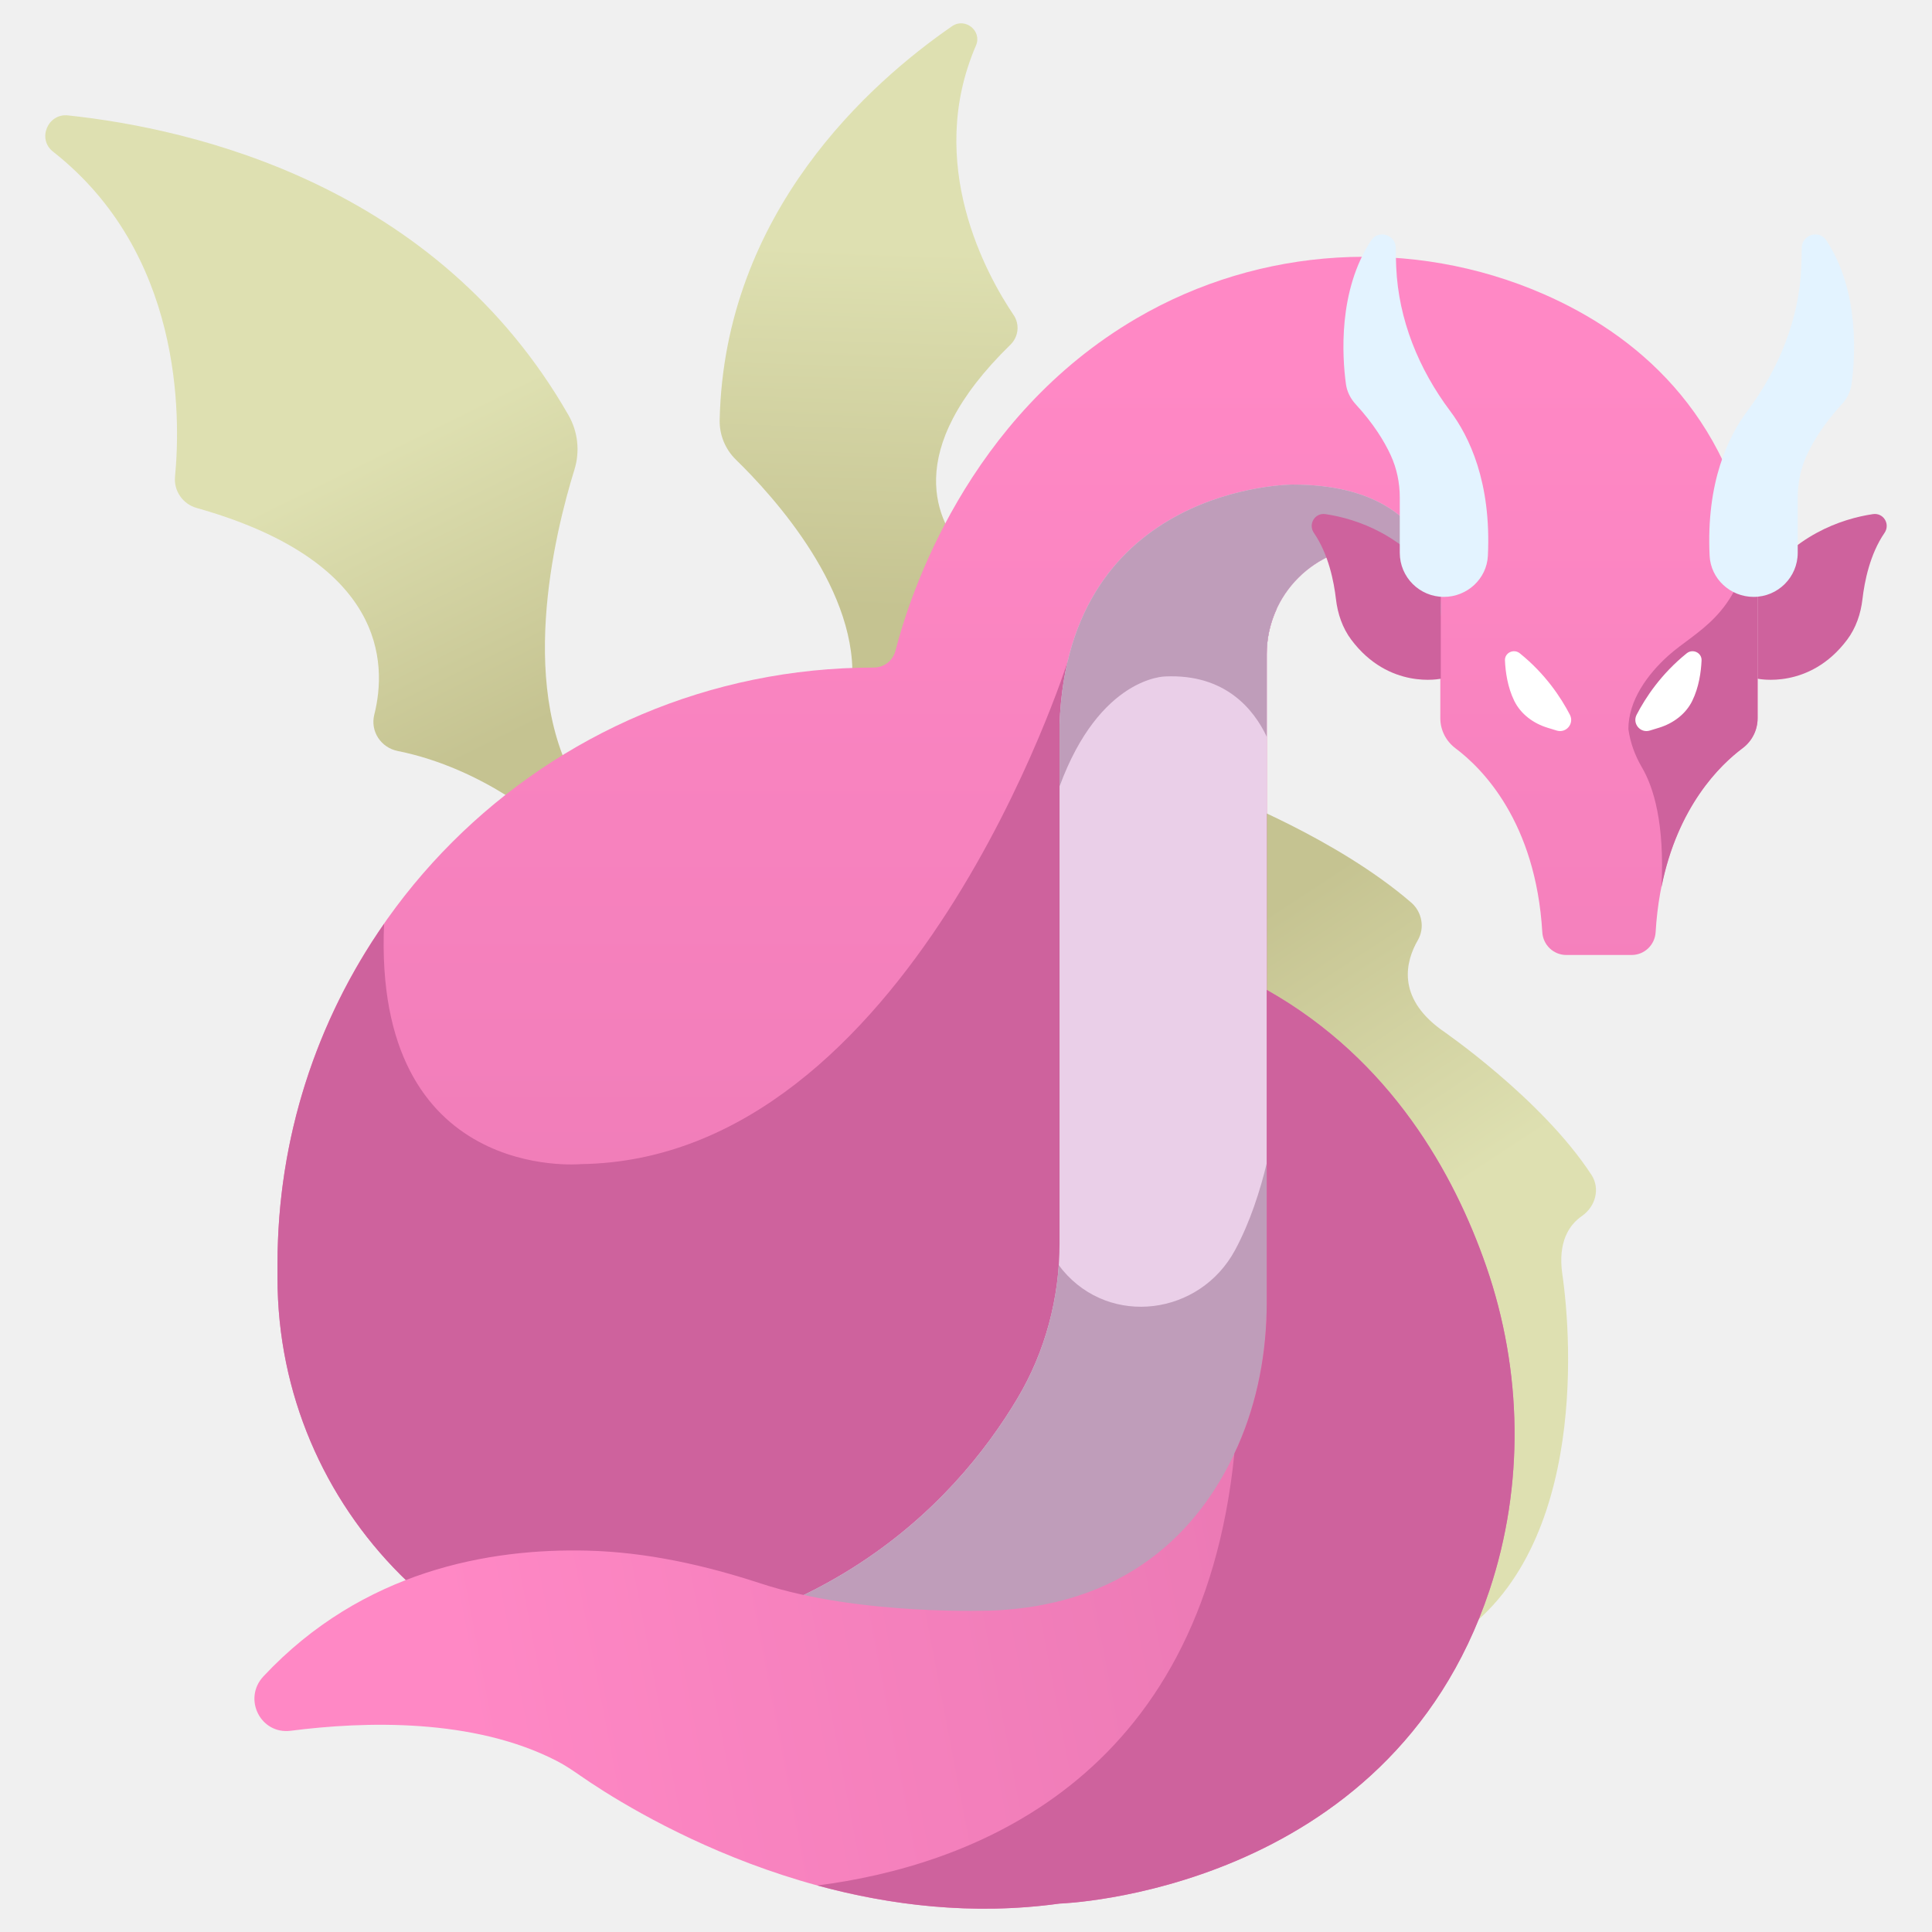
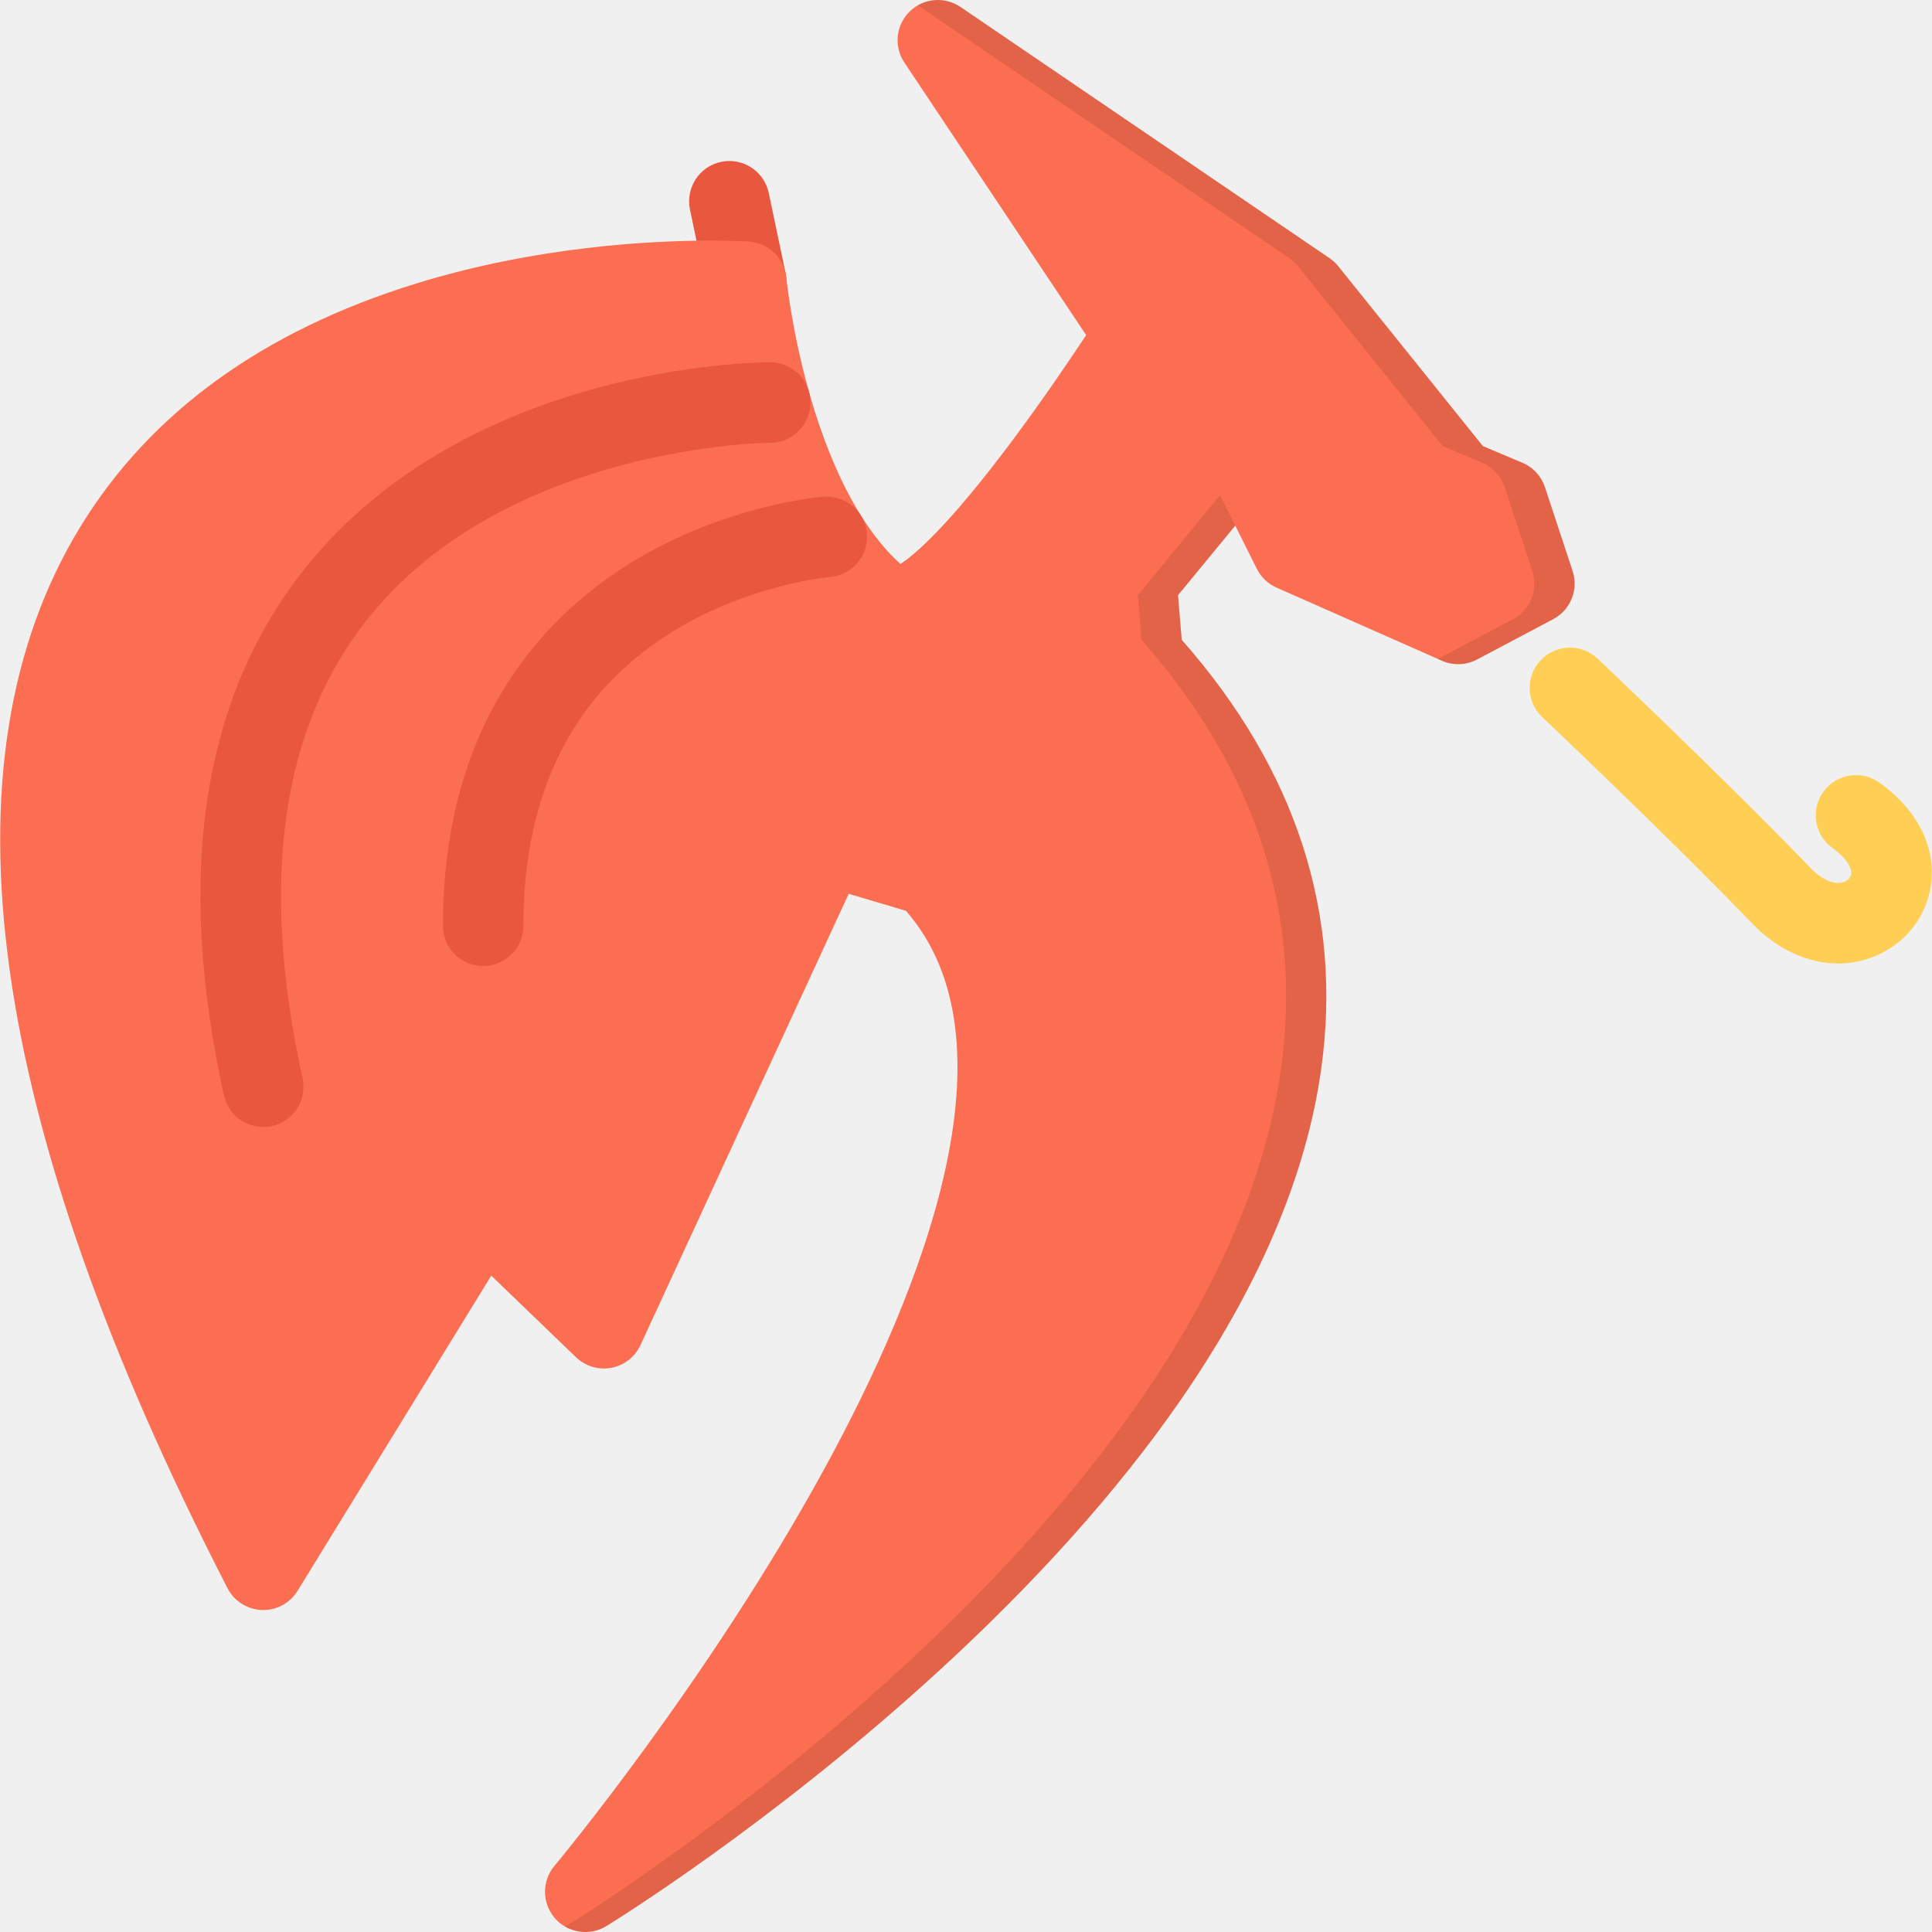
- <svg xmlns="http://www.w3.org/2000/svg" width="800px" height="800px" viewBox="0 0 512 512" enable-background="new 0 0 512 512" id="Monster" version="1.1" xml:space="preserve">
-   <linearGradient gradientUnits="userSpaceOnUse" id="SVGID_1_" x1="321.351" x2="370.084" y1="251.246" y2="325.507">
-     <stop offset="0" style="stop-color:#C5C391" />
-     <stop offset="1" style="stop-color:#DEE0B1" />
-   </linearGradient>
-   <path d="M324.544,210.734c0,0,29.704,11.401,49.443,28.459c2.853,2.466,3.648,6.681,1.763,9.947  c-3.202,5.546-5.714,14.987,6.078,23.667c0,0,26.646,18.179,39.916,38.533c2.387,3.66,1.078,8.42-2.512,10.908  c-3.383,2.346-6.451,6.857-5.188,15.519c2.526,17.323,6.662,77.23-32.217,98.522c0,0,36.908-107.184-55.479-167.452L324.544,210.734  z" fill="url(#SVGID_1_)" />
-   <linearGradient gradientUnits="userSpaceOnUse" id="SVGID_2_" x1="135.986" x2="98.856" y1="195.165" y2="120.13">
-     <stop offset="0" style="stop-color:#C5C391" />
-     <stop offset="1" style="stop-color:#DEE0B1" />
-   </linearGradient>
-   <path d="M17.997,30.581c33.351,3.539,97.708,18.406,132.653,79.434c2.511,4.385,3.077,9.625,1.579,14.451  c-5.216,16.806-15.774,59.729,2.387,86.268l-9.188,8.299c0,0-16.678-15.325-40.05-20.018c-4.446-0.893-7.293-5.23-6.186-9.628  c3.449-13.685,2.939-40.677-47.081-54.773c-3.652-1.029-6.089-4.5-5.728-8.277c1.56-16.302,1.937-59.257-32.356-86.173  C9.813,36.855,12.667,30.015,17.997,30.581z" fill="url(#SVGID_2_)" />
-   <linearGradient gradientUnits="userSpaceOnUse" id="SVGID_3_" x1="228.173" x2="231.267" y1="161.142" y2="65.995">
-     <stop offset="0" style="stop-color:#C5C391" />
-     <stop offset="1" style="stop-color:#DEE0B1" />
-   </linearGradient>
-   <path d="M252.324,6.935c-21.641,14.923-60.39,49.255-61.604,104.362c-0.087,3.959,1.485,7.779,4.323,10.542  c9.884,9.62,33.224,35.224,30.655,60.297l9.434,2.275c0,0,5.746-16.797,20.083-28.779c2.728-2.279,3.063-6.332,0.654-8.945  c-7.498-8.132-17.253-26.909,11.912-55.343c2.13-2.076,2.509-5.378,0.846-7.844c-7.178-10.641-23.519-40.079-9.982-71.451  C260.309,8.192,255.782,4.55,252.324,6.935z" fill="url(#SVGID_3_)" />
-   <linearGradient gradientUnits="userSpaceOnUse" id="SVGID_4_" x1="269.664" x2="269.664" y1="98.088" y2="726.07">
-     <stop offset="0" style="stop-color:#FF88C5" />
-     <stop offset="1" style="stop-color:#D569A2" />
-   </linearGradient>
-   <path d="M464.86,149.042c-6.526-40.015-31.68-60.583-55.81-71.115c-34.781-15.182-75.063-12.724-107.831,6.42  c-44.976,26.276-60.184,73.542-63.927,88.143c-0.67,2.613-3.019,4.417-5.716,4.417h0c-87.281,0-158.036,70.755-158.036,158.035v3.71  c0,61.465,49.828,111.293,111.293,111.293h47.238c57.23,0,103.626-46.395,103.626-103.626v-172.98  c0-15.786,12.797-28.583,28.583-28.583h1.936c8.551,0,15.482,6.932,15.482,15.482v3.809v26.283c0,3.156,1.509,6.089,4.033,7.983  c7.103,5.33,21.259,19.51,22.995,48.74c0.201,3.373,2.974,6.027,6.353,6.027l8.663,0l8.663,0c3.378,0,6.151-2.655,6.352-6.027  c1.737-29.232,15.896-43.413,22.998-48.741c2.523-1.894,4.031-4.827,4.031-7.982v-35.681  C465.786,152.685,465.406,150.827,464.86,149.042z" fill="url(#SVGID_4_)" />
-   <path d="M335.697,173.339c0-4.265,0.959-8.296,2.633-11.931l-55.389,13.872c0,0-41.686,132.058-129.006,133.222  c0,0-55.135,5.197-52.15-63.683c-17.787,25.567-28.245,56.616-28.245,90.123v3.71c0,61.465,49.828,111.293,111.293,111.293h47.238  c57.23,0,103.626-46.395,103.626-103.626V173.339z" fill="#CE629D" />
-   <path d="M342.55,128.411c0,0-59.58,0-61.76,63.633v137.469c0,14.449-3.767,28.668-11.164,41.08  c-16.566,27.795-54.735,69.229-134.523,67.619c14.97,7.492,31.851,11.732,49.73,11.732h47.238  c57.23,0,103.626-46.395,103.626-103.626v-172.98c0-15.786,12.797-28.583,28.583-28.583h1.936c8.551,0,15.482,6.932,15.482,15.482  v3.809C381.698,164.047,386.18,128.411,342.55,128.411z" fill="#EACFE8" />
-   <path d="M364.28,144.756h1.936c8.551,0,15.482,6.932,15.482,15.482v3.809c0,0,4.481-35.636-39.148-35.636  c0,0-59.58,0-61.76,63.633v16.364c10.688-29.113,27.994-29.14,27.994-29.14c15.941-0.726,23.488,8.735,26.913,15.96v-21.89  C335.697,157.553,348.494,144.756,364.28,144.756z" fill="#BF9DBA" />
-   <path d="M335.697,346.319v-38.042c-1.689,7.002-4.338,15.501-8.401,23.024c-9.336,17.287-32.988,20.388-45.635,5.352  c-0.368-0.438-0.718-0.946-1.079-1.415c-0.863,12.459-4.538,24.588-10.956,35.355c-16.566,27.795-54.735,69.229-134.523,67.619  c14.97,7.492,31.851,11.732,49.73,11.732h47.238C289.302,449.945,335.697,403.551,335.697,346.319z" fill="#BF9DBA" />
-   <path d="M465.786,179.862c0,0,13.728,3.02,23.731-10.332c2.334-3.115,3.612-6.892,4.057-10.76  c0.532-4.626,1.966-11.904,5.83-17.524c1.61-2.343-0.256-5.423-3.067-4.999c-8.353,1.26-21.148,5.534-30.551,19.31V179.862z" fill="#CE629D" />
-   <path d="M381.828,179.862c0,0-13.728,3.02-23.73-10.332c-2.335-3.115-3.613-6.892-4.058-10.76  c-0.532-4.626-1.966-11.904-5.83-17.524c-1.61-2.343,0.256-5.423,3.067-4.999c8.353,1.26,21.148,5.534,30.551,19.31V179.862z" fill="#CE629D" />
-   <path d="M382.644,158.182L382.644,158.182c-6.455,0-11.688-5.232-11.688-11.688V131.83  c0-3.863-0.788-7.679-2.402-11.189c-1.673-3.637-4.502-8.313-9.275-13.5c-1.385-1.505-2.319-3.345-2.595-5.372  c-0.969-7.133-2.163-24.674,6.707-38.091c1.927-2.913,6.495-1.453,6.505,2.04c0.005,1.565,0.038,3.268,0.115,5.066  c0.595,13.896,5.961,27.027,14.307,38.154c5.032,6.71,10.925,18.852,9.989,38.334C394.012,153.417,388.796,158.182,382.644,158.182z  " fill="#E3F3FF" />
-   <linearGradient gradientUnits="userSpaceOnUse" id="SVGID_5_" x1="115.969" x2="566.621" y1="420.617" y2="334.584">
-     <stop offset="0" style="stop-color:#FF88C5" />
-     <stop offset="1" style="stop-color:#D569A2" />
-   </linearGradient>
-   <path d="M335.697,262.334v82.894c0,13.085-2.414,26.126-7.707,38.093  c-8.613,19.471-26.718,41.756-64.584,43.47c0,0-35.289,1.534-61.732-7.134c-14.933-4.896-30.351-8.338-46.061-8.725  c-25.805-0.637-59.537,5.247-85.8,33.322c-5.523,5.904-0.778,15.45,7.24,14.416c19.425-2.505,48.45-3.425,70.609,8.054  c2.138,1.108,4.133,2.46,6.11,3.835c12.23,8.511,65.512,42.418,127.018,33.908c0,0,87.146-2.676,113.917-82.992  c9.279-27.84,8.76-58.181-0.853-85.907C385.389,311.15,368.646,280.91,335.697,262.334z" fill="url(#SVGID_5_)" />
-   <path d="M393.854,335.567c-8.465-24.417-25.208-54.657-58.157-73.233v82.894c0,13.085-2.414,26.126-7.707,38.093  c-0.269,0.607-0.576,1.224-0.863,1.837c-8.742,87.216-70.617,109.384-110.51,114.514c19.063,5.194,41.034,7.997,64.173,4.796  c0,0,87.146-2.676,113.917-82.992C403.986,393.635,403.467,363.294,393.854,335.567z" fill="#CE629D" />
-   <path d="M464.86,149.042c-0.323-1.979-0.726-3.874-1.138-5.759c-2.917,19.858-14.296,23.931-21.566,30.437  c-5.527,4.947-10.619,11.914-10.615,19.483l0,0c0.484,3.616,1.759,7.049,3.603,10.197c3.056,5.217,6.028,14.727,5.164,31.681  c4.268-21.317,15.494-32.325,21.526-36.827c2.504-1.87,3.952-4.797,3.952-7.923v-35.681  C465.786,152.685,465.406,150.827,464.86,149.042z" fill="#CE629D" />
-   <path d="M398.829,175.032c0.135,3.036,0.695,7.08,2.458,10.687c1.725,3.527,5.069,5.991,8.823,7.14l2.44,0.747  c2.513,0.77,4.696-1.858,3.487-4.191c-2.337-4.512-6.479-10.815-13.274-16.285C401.161,171.84,398.738,172.978,398.829,175.032z" fill="#FFFFFF" />
-   <path d="M450.932,175.032c-0.135,3.036-0.696,7.08-2.459,10.687c-1.724,3.527-5.068,5.991-8.822,7.14l-2.44,0.747  c-2.513,0.77-4.696-1.858-3.487-4.191c2.337-4.512,6.479-10.815,13.274-16.285C448.6,171.84,451.022,172.978,450.932,175.032z" fill="#FFFFFF" />
-   <path d="M464.728,158.182L464.728,158.182c6.454,0,11.687-5.232,11.687-11.688V131.83  c0-3.863,0.788-7.679,2.403-11.189c1.673-3.637,4.501-8.313,9.274-13.5c1.385-1.505,2.32-3.345,2.595-5.372  c0.969-7.133,2.164-24.674-6.707-38.091c-1.926-2.913-6.494-1.453-6.505,2.04c-0.004,1.565-0.037,3.268-0.114,5.066  c-0.595,13.896-5.962,27.027-14.307,38.154c-5.032,6.71-10.925,18.852-9.989,38.334  C453.359,153.417,458.574,158.182,464.728,158.182z" fill="#E3F3FF" />
+ <svg xmlns="http://www.w3.org/2000/svg" height="800px" width="800px" version="1.1" id="Layer_1" viewBox="0 0 511.983 511.983" xml:space="preserve">
+   <path style="fill:#E9573F;" d="M197.75,85.335c-4.938,0-9.375-3.453-10.43-8.484l-4.477-21.328  c-1.203-5.766,2.484-11.422,8.25-12.625c5.766-1.219,11.421,2.484,12.632,8.25l4.477,21.328c1.211,5.766-2.484,11.421-8.25,12.625  C199.219,85.257,198.477,85.335,197.75,85.335z" />
+   <path style="fill:#FC6E51;" d="M155.102,511.982c-3.016,0-5.992-1.266-8.086-3.688c-3.414-3.969-3.453-9.812-0.094-13.828  c0.469-0.546,40.648-48.748,71.483-105.139c26.64-48.717,51.687-113.481,21.687-147.949l-15.187-4.516l-55.179,119.591  c-1.445,3.141-4.32,5.375-7.719,6.016c-3.39,0.641-6.882-0.406-9.367-2.797l-22.453-21.624l-51.334,83.529  c-2.016,3.281-5.648,5.219-9.492,5.078c-3.851-0.156-7.32-2.359-9.085-5.797c-63.897-124.325-77.03-218.933-39.023-281.197  c18.468-30.249,48.366-51.952,88.881-64.483c32.093-9.937,62.725-11.421,78.131-11.421c6.305,0,10.062,0.25,10.219,0.266  c5.21,0.359,9.398,4.422,9.898,9.625c0.008,0.125,1.5,14.89,6.555,32.125c5.859,19.937,14,34.952,23.671,43.67  c3.477-2.203,12.375-9.5,29.914-33.03c7.999-10.734,15.155-21.328,19.312-27.609l-48.171-72.217c-2.835-4.25-2.266-9.906,1.359-13.5  c3.633-3.594,9.29-4.109,13.516-1.234l97.809,66.577c0.875,0.594,1.656,1.312,2.312,2.141l38.312,47.655l10.438,4.39  c2.844,1.188,5.031,3.547,6,6.484l7.328,22.203c1.641,4.953-0.531,10.343-5.141,12.781l-20.188,10.688  c-2.891,1.531-6.312,1.641-9.297,0.328l-43.812-19.375c-2.281-1.016-4.125-2.766-5.234-4.984l-5.718-11.453l-15.172,18.437  l0.984,11.828c30.327,34.39,42.748,72.717,36.921,113.982c-3.969,28.202-16.609,57.796-37.53,87.936  c-16.438,23.671-38.03,47.796-64.194,71.718c-44.304,40.499-85.936,66.154-87.686,67.232  C158.938,511.482,157.016,511.982,155.102,511.982z" />
+   <g style="opacity:0.1;">
+     <path d="M416.738,151.303L409.41,129.1c-0.969-2.938-3.156-5.297-6-6.484l-10.438-4.39L354.66,70.571   c-0.656-0.828-1.438-1.547-2.312-2.141l-97.81-66.577c-3.453-2.344-7.868-2.422-11.344-0.422c0.227,0.141,0.453,0.266,0.672,0.422   l97.811,66.577c0.875,0.594,1.656,1.312,2.312,2.141l38.327,47.655l10.422,4.39c2.844,1.188,5.031,3.547,6,6.484l7.328,22.203   c1.641,4.953-0.531,10.343-5.125,12.781l-19.906,10.531l1.078,0.484c2.984,1.312,6.406,1.203,9.297-0.328l20.188-10.688   C416.207,161.646,418.379,156.256,416.738,151.303z" />
+     <path d="M312.178,157.724l15.172-18.437l-4.031-8.062l-21.812,26.499l1,11.828c30.312,34.39,42.733,72.717,36.921,113.982   c-3.984,28.202-16.608,57.796-37.546,87.936c-16.438,23.671-38.022,47.796-64.187,71.718   c-44.303,40.499-85.943,66.154-87.693,67.232c-0.078,0.047-0.156,0.094-0.242,0.141c1.633,0.938,3.477,1.422,5.344,1.422   c1.914,0,3.836-0.5,5.57-1.562c1.75-1.078,43.382-26.733,87.686-67.232c26.164-23.922,47.757-48.047,64.194-71.718   c20.921-30.14,33.562-59.733,37.53-87.936c5.827-41.265-6.594-79.592-36.921-113.982L312.178,157.724z" />
+   </g>
+   <g>
+     <path style="fill:#E9573F;" d="M69.753,298.659c-4.89,0-9.304-3.391-10.406-8.359c-12.976-58.811-5.664-105.903,21.734-139.997   c43.123-53.655,119.567-54.312,123.013-54.312h0.008c5.891,0.016,10.664,4.781,10.664,10.688c0,5.875-4.781,10.656-10.664,10.656   c-0.008,0-0.008,0-0.008,0c-0.68,0-69.803,0.688-106.474,46.436c-23.07,28.797-28.937,69.811-17.437,121.919   c1.273,5.766-2.367,11.453-8.117,12.719C71.292,298.581,70.518,298.659,69.753,298.659z" />
+     <path style="fill:#E9573F;" d="M128.04,255.988c-5.89,0-10.664-4.766-10.664-10.656c-0.008-54.655,27.554-82.764,50.678-96.717   c24.656-14.89,49.203-16.906,50.233-16.984c5.875-0.453,11,3.953,11.445,9.828s-3.953,11-9.828,11.453   c-0.18,0.016-21.124,1.844-41.468,14.359c-26.367,16.204-39.733,42.468-39.733,78.061   C138.704,251.222,133.931,255.988,128.04,255.988z" />
+   </g>
+   <path style="fill:#FFCE54;" d="M487.111,255.316c-7.999,0-16.077-3.656-22.687-10.5c-22.766-23.608-55.39-54.452-55.718-54.764  c-4.281-4.046-4.469-10.797-0.438-15.078c4.047-4.281,10.797-4.484,15.078-0.438c0.344,0.312,33.327,31.5,56.437,55.468  c3.016,3.125,6.249,4.531,8.64,3.781c1.172-0.359,1.984-1.187,2.141-2.156c0.219-1.391-0.938-4.016-4.938-6.891  c-4.78-3.437-5.874-10.093-2.437-14.89c3.421-4.781,10.093-5.875,14.874-2.438c10.265,7.359,15.202,17.406,13.562,27.593  c-1.438,9-7.891,16.328-16.812,19.141C492.299,254.926,489.705,255.316,487.111,255.316z" />
</svg>
